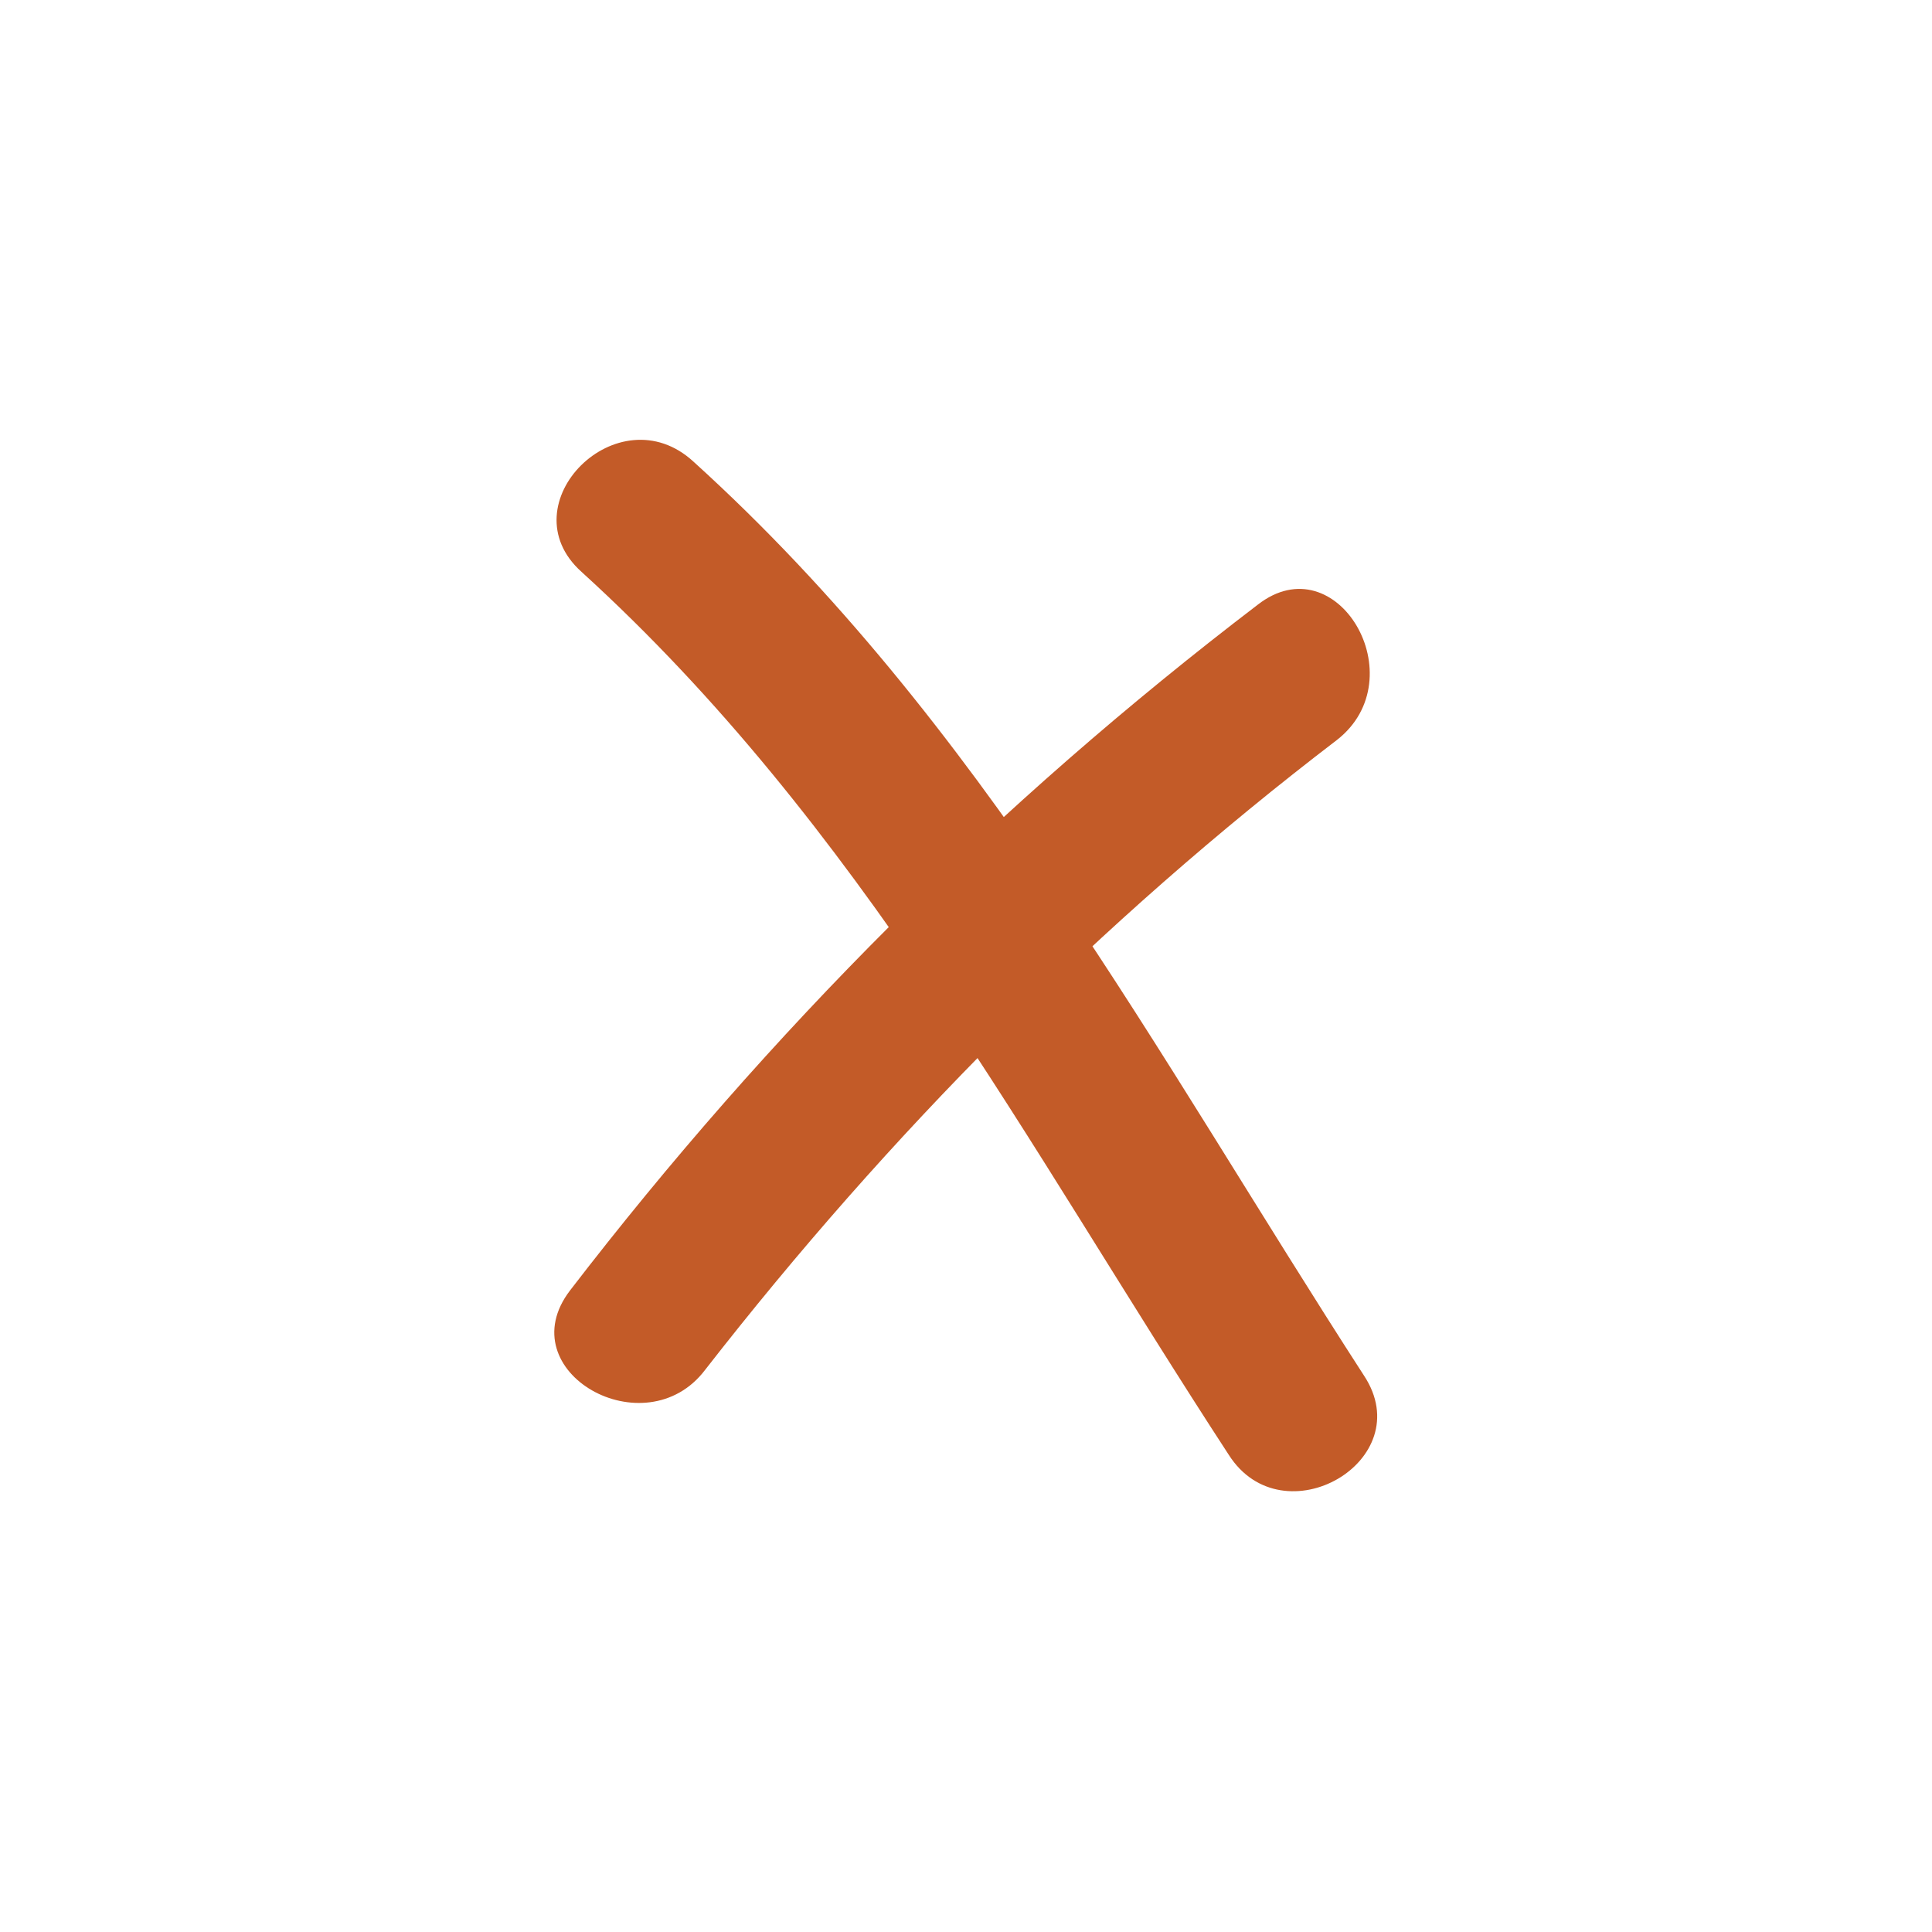
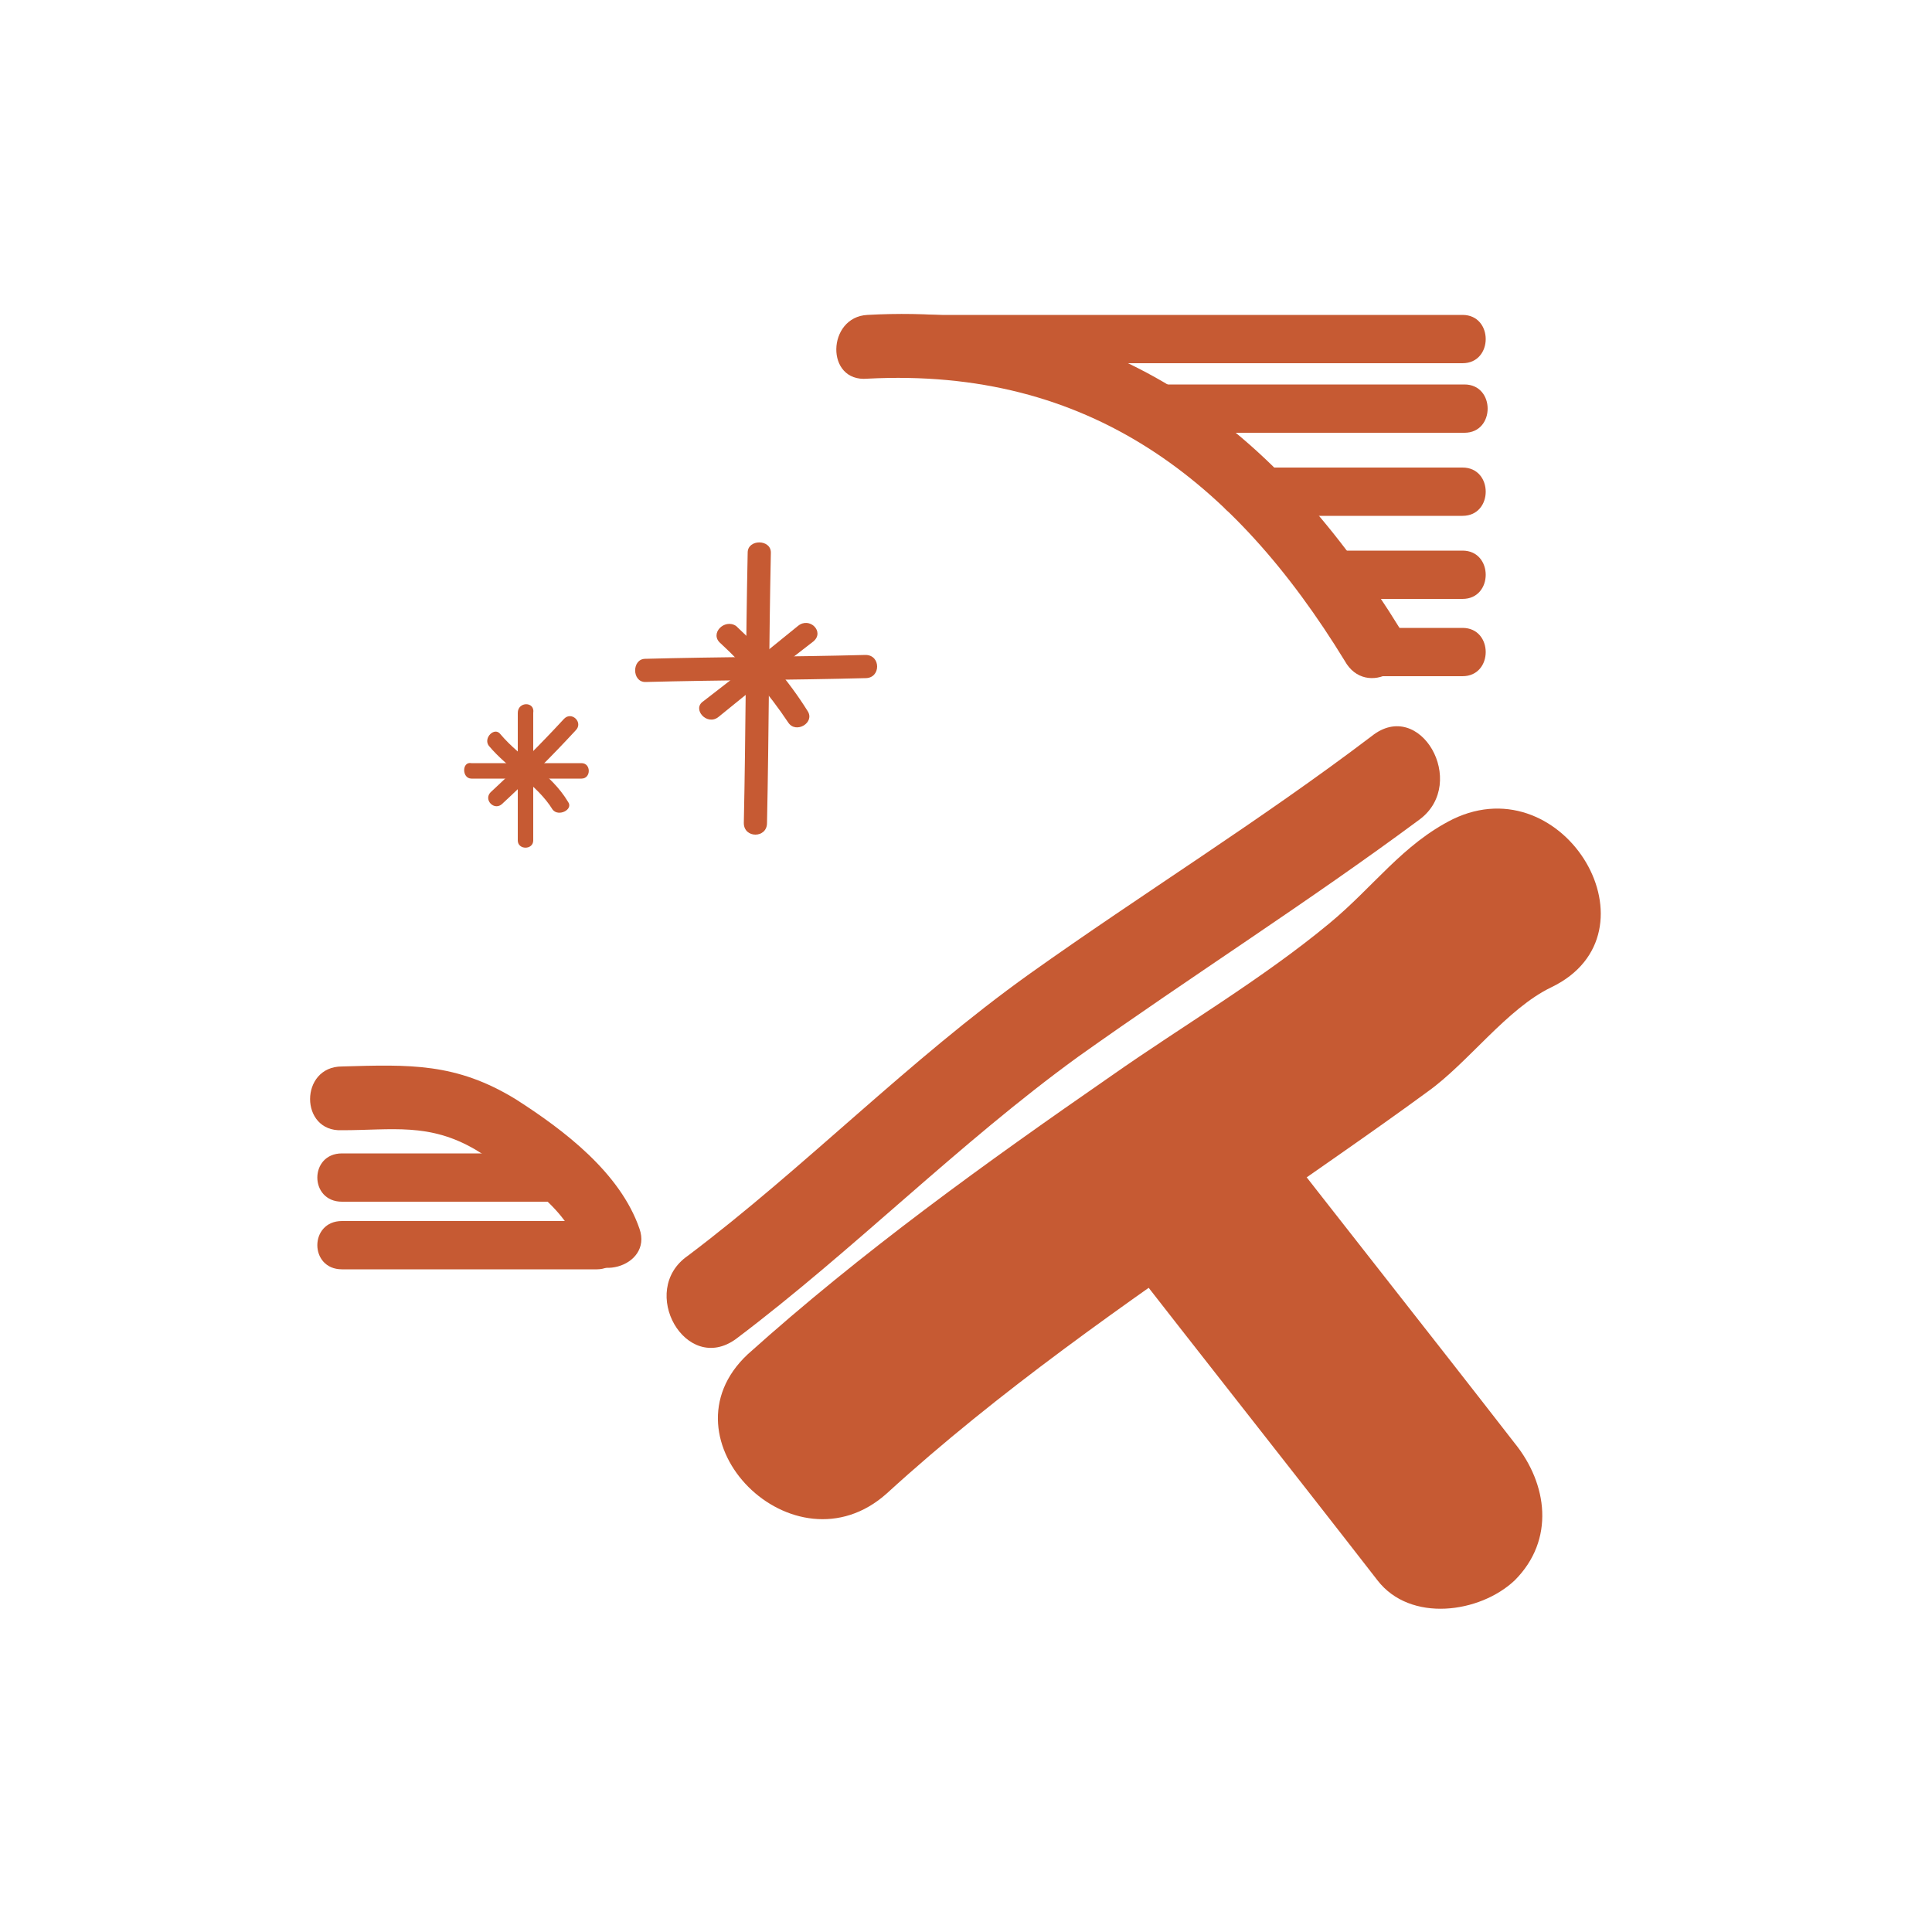
- <svg xmlns="http://www.w3.org/2000/svg" version="1.1" id="Layer_1" x="0px" y="0px" viewBox="0 0 100 100" enable-background="new 0 0 100 100" xml:space="preserve">
-   <g id="Layer_1_1_">
+ <svg xmlns="http://www.w3.org/2000/svg" version="1.1" x="0px" y="0px" viewBox="0 0 100 100" enable-background="new 0 0 100 100" xml:space="preserve">
+   <g id="Layer_1">
    <g>
      <g>
-         <path fill="#C35B28" d="M30.1,29.6c14.4,13.1,23,29.6,33.5,45.7c2.8,4.4,9.9,0.3,7-4.1C59.8,54.5,50.8,37.4,35.9,23.9     C32,20.3,26.2,26.1,30.1,29.6L30.1,29.6z" />
+         <path fill="#C65A33" d="M57.7,64.4c4.5,5.8,9.1,11.6,13.6,17.4c1.7,2.2,5.3,1.7,7.1,0c2.1-2.1,1.7-5,0-7.1     c-4.5-5.8-9.1-11.6-13.6-17.4c-1.7-2.2-5.3-1.7-7.1,0C55.6,59.4,56,62.3,57.7,64.4L57.7,64.4z" />
      </g>
      <g>
-         <path fill="#C35B28" d="M36.5,70.9C46,58.7,56.9,47.7,69.2,38.3c4.1-3.2,0-10.2-4.1-7C51.6,41.6,39.8,53.4,29.5,66.8     C26.3,71,33.4,75,36.5,70.9L36.5,70.9z" />
+         <path fill="#C65A33" d="M45.9,77.3C51.7,72,58.2,67.5,64.7,63c3.1-2.2,6.2-4.3,9.2-6.5c2.1-1.5,4.1-4.3,6.4-5.4     c5.8-2.8,0.7-11.5-5.1-8.7c-2.6,1.3-4.1,3.5-6.4,5.4c-3.5,2.9-7.6,5.3-11.3,7.9c-6.5,4.5-12.9,9.1-18.8,14.4     C34,74.5,41.1,81.6,45.9,77.3L45.9,77.3z" />
+       </g>
+       <g>
+         <path fill="#C65A33" d="M38.1,69.3c6.1-4.6,11.5-10.1,17.7-14.6c5.9-4.2,11.9-8,17.7-12.3c2.5-1.9,0-6.3-2.5-4.3     c-5.8,4.4-11.8,8.1-17.7,12.3c-6.3,4.5-11.6,10-17.7,14.6C33,66.8,35.5,71.2,38.1,69.3L38.1,69.3z" />
+       </g>
+       <g>
+         <path fill="#C65A33" d="M72.5,32.6c-6.4-10.4-14.9-17-27.6-16.3c-2.1,0.1-2.2,3.5,0,3.3c11.5-0.6,19,5.3,24.7,14.6     C70.7,36.2,73.6,34.5,72.5,32.6L72.5,32.6z" />
+       </g>
+       <g>
+         <path fill="#C65A33" d="M33.1,63.6c-1-2.9-3.9-5.1-6.4-6.7c-3.1-1.9-5.5-1.8-9-1.7c-2.2,0-2.2,3.4,0,3.3c2.6,0,4.5-0.4,6.9,1     c1.8,1.1,4.7,2.9,5.3,5C30.5,66.5,33.8,65.6,33.1,63.6L33.1,63.6z" />
+       </g>
+       <g>
+         <path fill="#C65A33" d="M26.8,36.9c0,2.2,0,4.4,0,6.6c0,0.5,0.8,0.5,0.8,0c0-2.2,0-4.4,0-6.6C27.7,36.3,26.8,36.3,26.8,36.9     L26.8,36.9z" />
+       </g>
+       <g>
+         <path fill="#C65A33" d="M24.4,40.3c1.9,0,3.8,0,5.7,0c0.5,0,0.5-0.8,0-0.8c-1.9,0-3.8,0-5.7,0C23.9,39.4,23.9,40.3,24.4,40.3     L24.4,40.3z" />
+       </g>
+       <g>
+         <path fill="#C65A33" d="M38.7,28.6c-0.1,4.7-0.1,9.3-0.2,14c0,0.8,1.2,0.8,1.2,0c0.1-4.7,0.1-9.3,0.2-14     C39.9,27.9,38.7,27.9,38.7,28.6L38.7,28.6z" />
+       </g>
+       <g>
+         <path fill="#C65A33" d="M33.4,35.3c3.8-0.1,7.6-0.1,11.4-0.2c0.8,0,0.8-1.2,0-1.2c-3.8,0.1-7.6,0.1-11.4,0.2     C32.7,34.1,32.7,35.3,33.4,35.3L33.4,35.3z" />
+       </g>
+       <g>
+         <path fill="#C65A33" d="M37.2,37.1c1.6-1.3,3.2-2.6,4.9-3.9c0.6-0.5-0.2-1.3-0.8-0.8c-1.6,1.3-3.2,2.6-4.9,3.9     C35.8,36.7,36.6,37.6,37.2,37.1L37.2,37.1z" />
+       </g>
+       <g>
+         <path fill="#C65A33" d="M29.4,41.5C28.5,40,27,39.3,25.9,38c-0.3-0.4-0.9,0.2-0.6,0.6c1,1.2,2.5,2,3.3,3.3     C28.9,42.3,29.7,41.9,29.4,41.5L29.4,41.5z" />
+       </g>
+       <g>
+         <path fill="#C65A33" d="M37.3,33.3c1.3,1.2,2.5,2.6,3.5,4.1c0.4,0.6,1.4,0,1-0.6c-1-1.6-2.3-3.1-3.7-4.4     C37.5,32,36.7,32.8,37.3,33.3L37.3,33.3z" />
+       </g>
+       <g>
+         <path fill="#C65A33" d="M26,41.6c1.3-1.2,2.6-2.5,3.8-3.8c0.4-0.4-0.2-1-0.6-0.6c-1.2,1.3-2.5,2.6-3.8,3.8     C25,41.4,25.6,42,26,41.6L26,41.6z" />
+       </g>
+       <g>
+         <path fill="#C65A33" d="M17.7,62.2c3.6,0,7.3,0,10.9,0c1.6,0,1.6-2.5,0-2.5c-3.6,0-7.3,0-10.9,0C16,59.7,16,62.2,17.7,62.2     L17.7,62.2z" />
+       </g>
+       <g>
+         <path fill="#C65A33" d="M17.7,65.7c4.4,0,8.8,0,13.2,0c1.6,0,1.6-2.5,0-2.5c-4.4,0-8.8,0-13.2,0C16,63.2,16,65.7,17.7,65.7     L17.7,65.7z" />
+       </g>
+       <g>
+         <path fill="#C65A33" d="M60.5,22.4c5.1,0,10.2,0,15.3,0c1.6,0,1.6-2.5,0-2.5c-5.1,0-10.2,0-15.3,0C58.8,19.9,58.8,22.4,60.5,22.4     L60.5,22.4z" />
+       </g>
+       <g>
+         <path fill="#C65A33" d="M48.2,18.8c9.2,0,18.3,0,27.5,0c1.6,0,1.6-2.5,0-2.5c-9.2,0-18.3,0-27.5,0C46.6,16.3,46.6,18.8,48.2,18.8     L48.2,18.8z" />
+       </g>
+       <g>
+         <path fill="#C65A33" d="M68.6,31c2.4,0,4.8,0,7.1,0c1.6,0,1.6-2.5,0-2.5c-2.4,0-4.8,0-7.1,0C67,28.5,67,31,68.6,31L68.6,31z" />
+       </g>
+       <g>
+         <path fill="#C65A33" d="M71,35c1.6,0,3.1,0,4.7,0c1.6,0,1.6-2.5,0-2.5c-1.6,0-3.1,0-4.7,0C69.4,32.5,69.4,35,71,35L71,35z" />
+       </g>
+       <g>
+         <path fill="#C65A33" d="M64.3,26.7c3.8,0,7.6,0,11.4,0c1.6,0,1.6-2.5,0-2.5c-3.8,0-7.6,0-11.4,0C62.7,24.2,62.7,26.7,64.3,26.7     L64.3,26.7z" />
      </g>
    </g>
  </g>
-   <g id="Layer_2" display="none">
-     <circle display="inline" fill="none" stroke="#231F20" stroke-miterlimit="10" cx="50" cy="50" r="50" />
-   </g>
+   <g id="Layer_2">
+ </g>
</svg>
